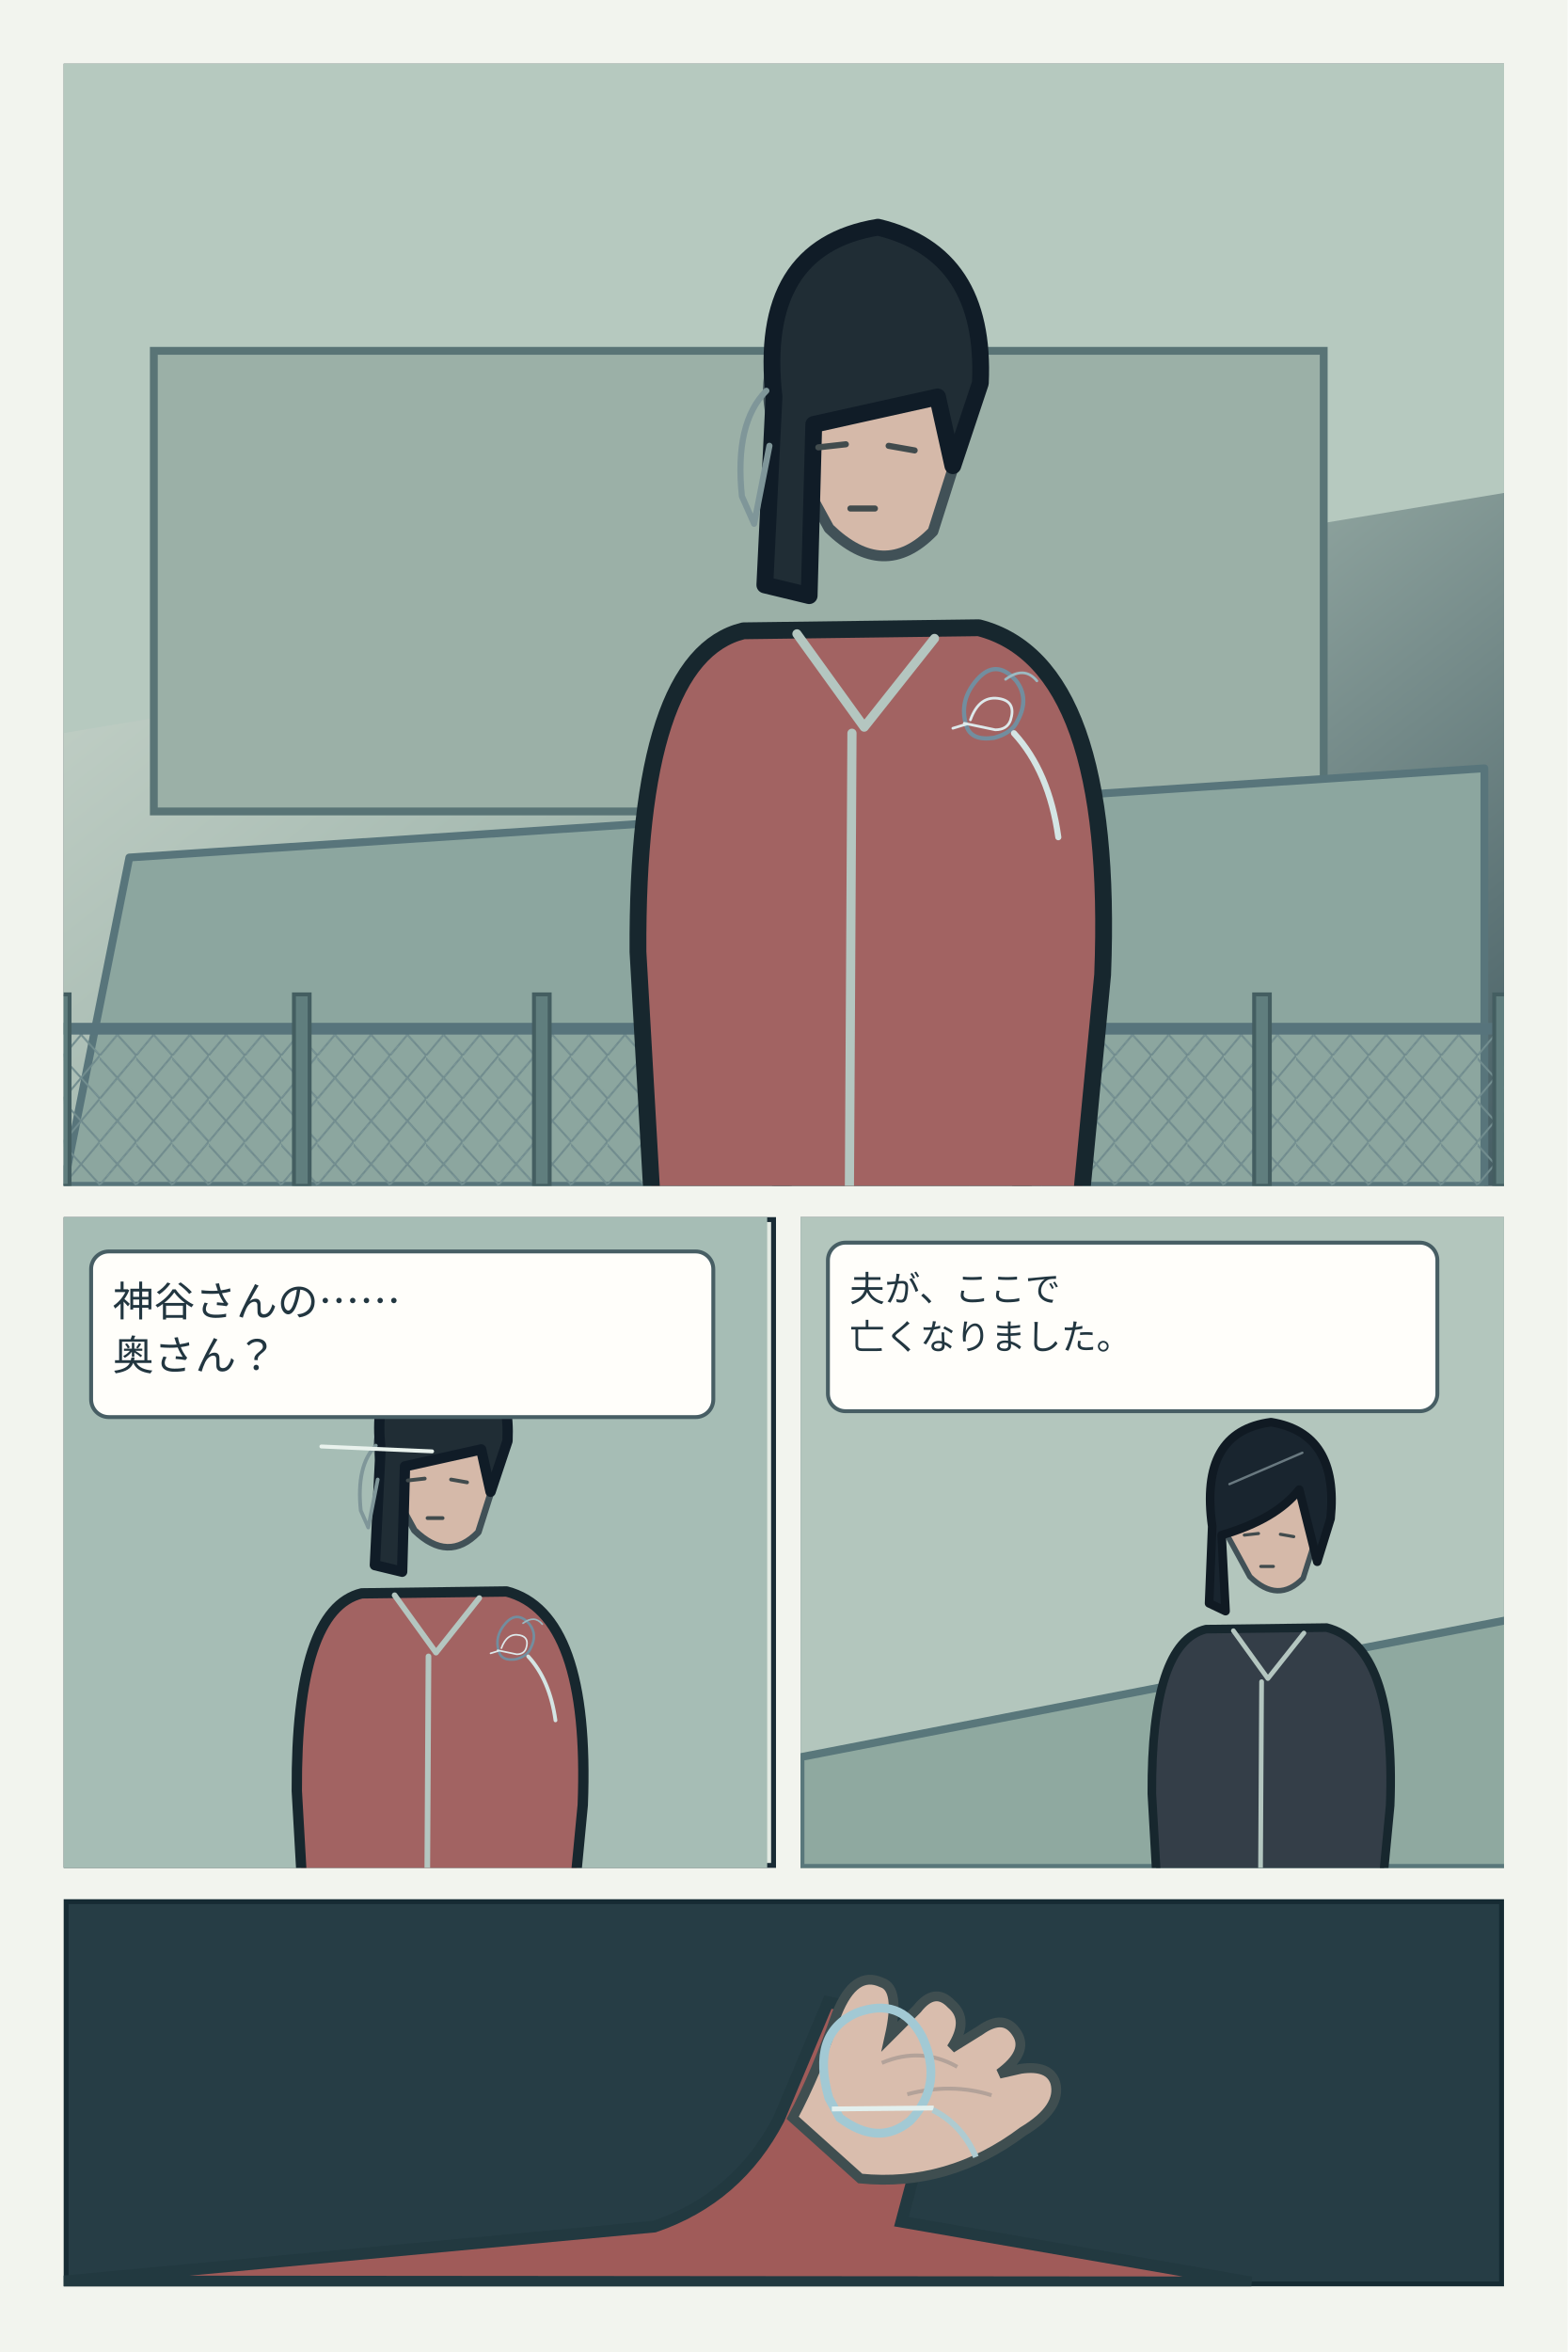
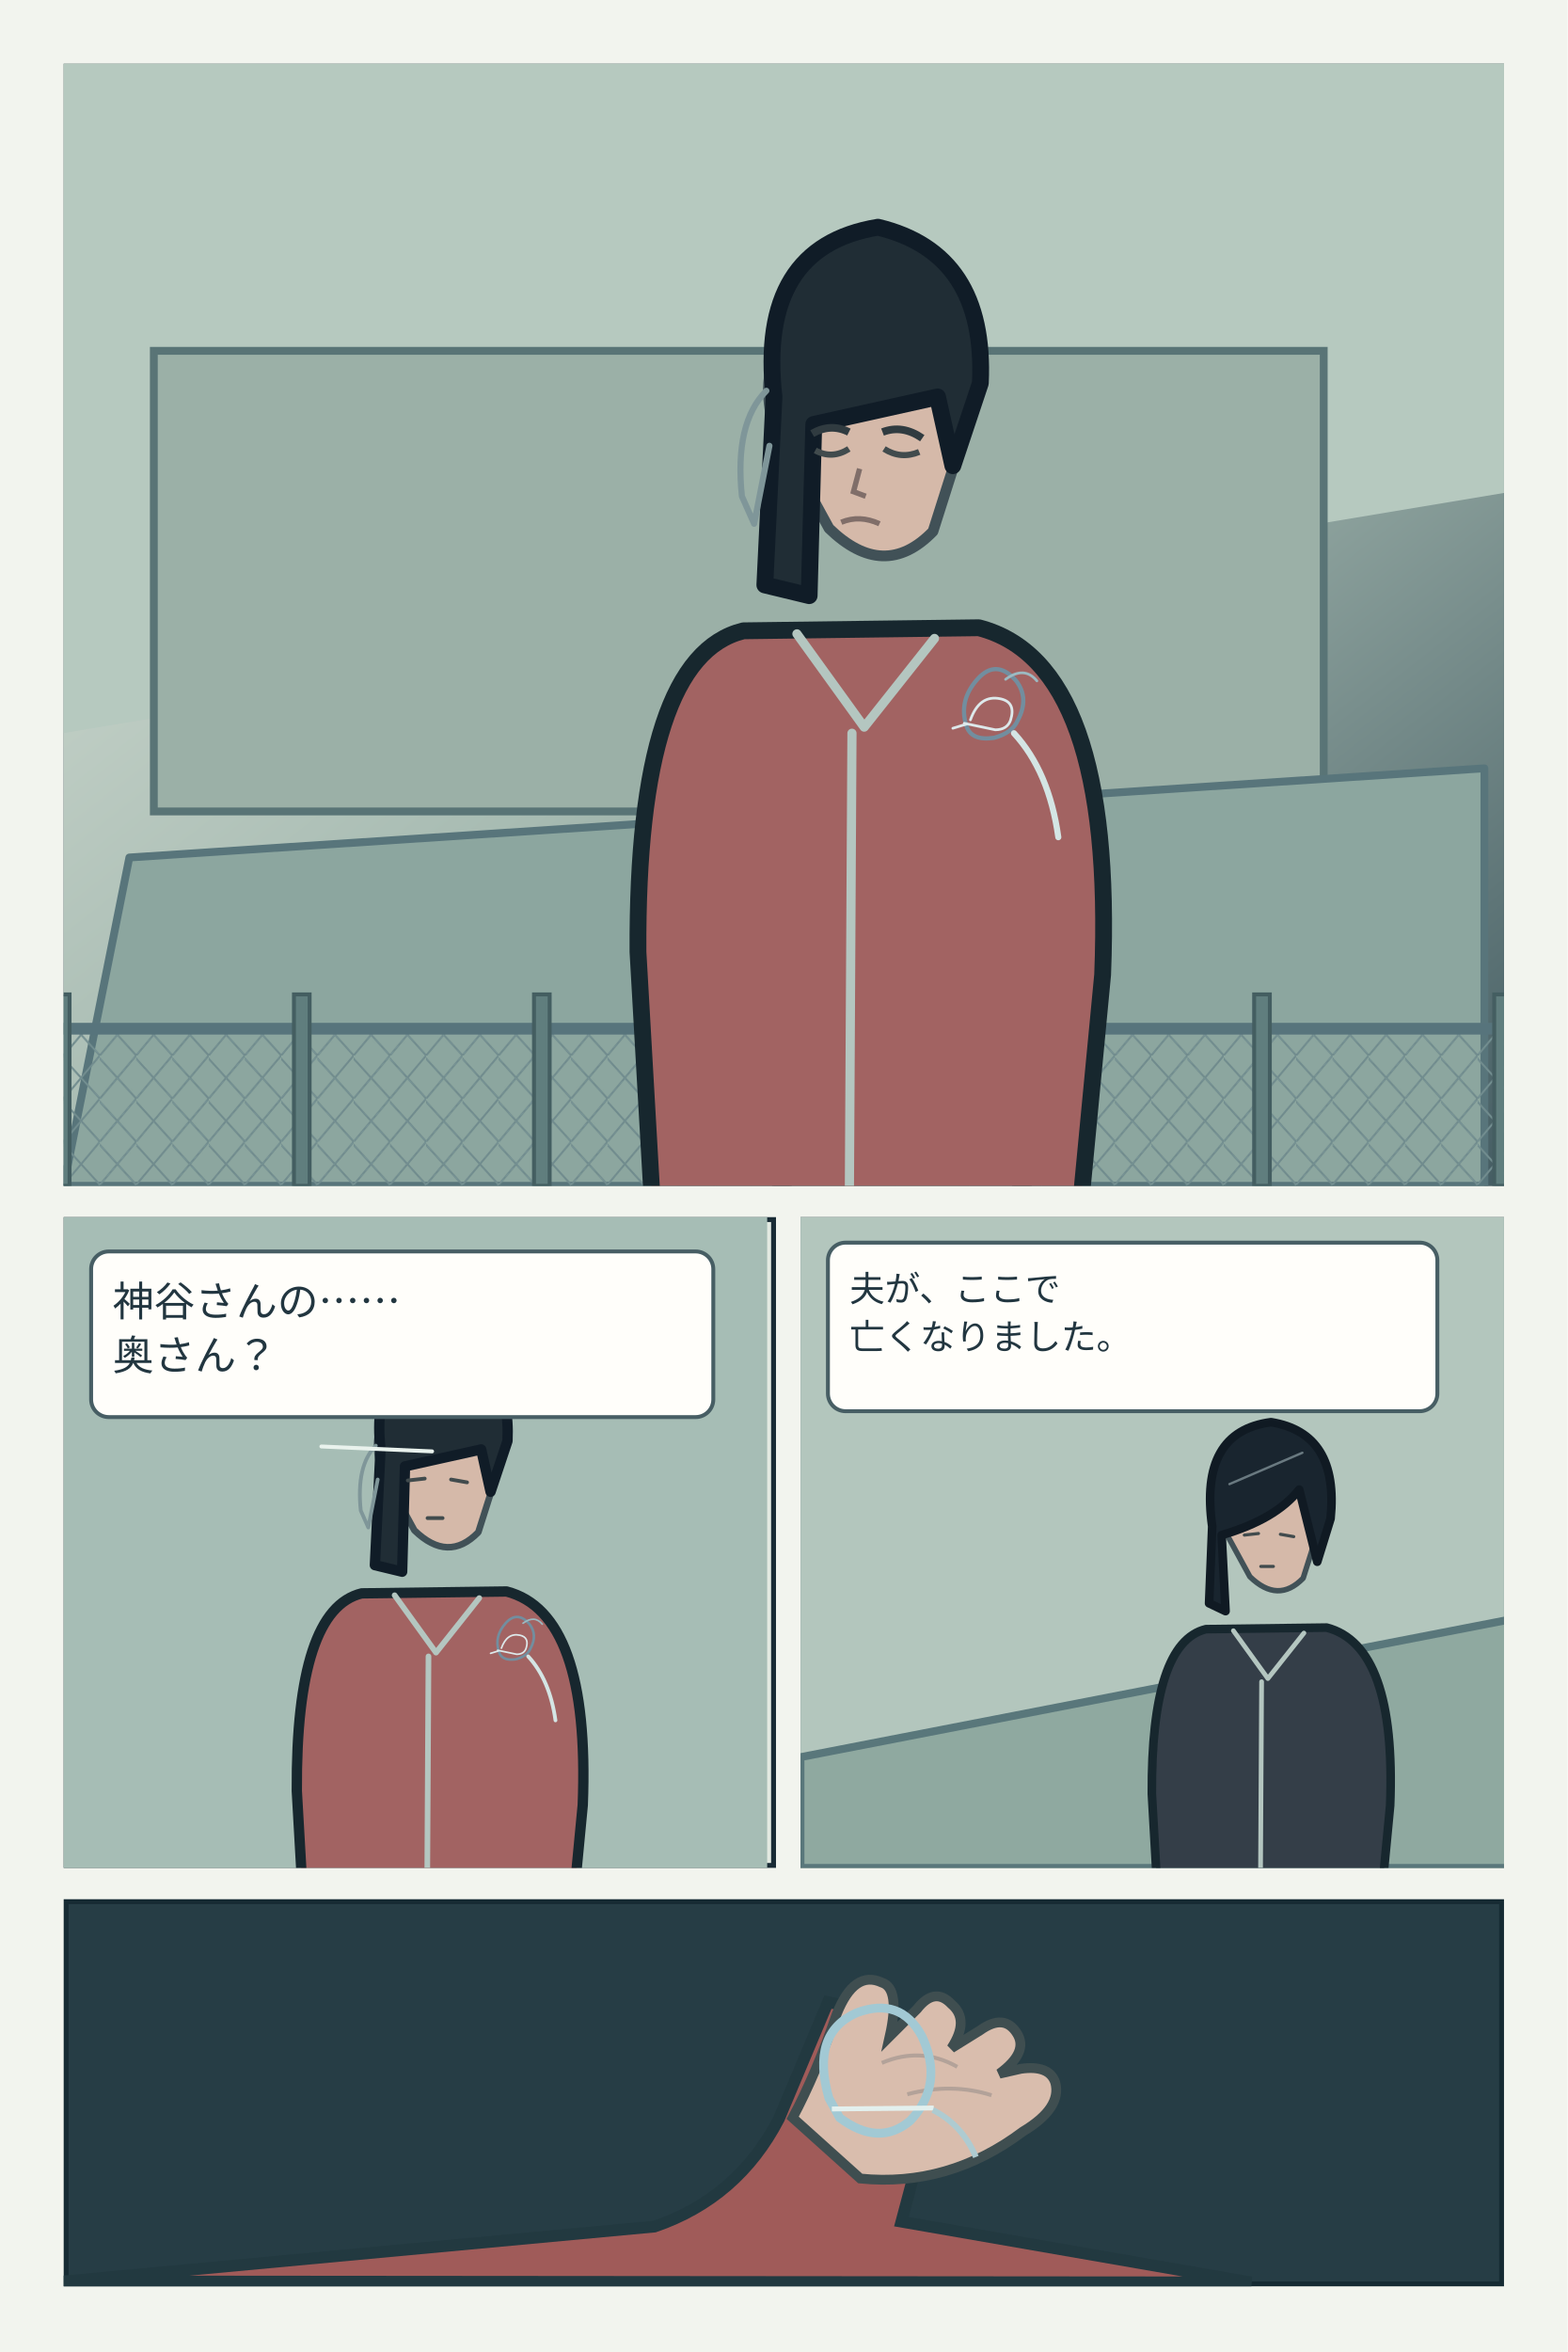
<svg xmlns="http://www.w3.org/2000/svg" width="1600" height="2400" viewBox="0 0 1600 2400">
  <defs>
    <linearGradient id="gray" x1="0" y1="0" x2="1" y2="1">
      <stop stop-color="#dee5db" />
      <stop offset=".5" stop-color="#a7bbb2" />
      <stop offset="1" stop-color="#455d63" />
    </linearGradient>
    <linearGradient id="metal" x1="0" y1="0" x2="1" y2="1">
      <stop stop-color="#dce5dc" />
      <stop offset=".42" stop-color="#a3baba" />
      <stop offset="1" stop-color="#526d78" />
    </linearGradient>
    <pattern id="grain" width="16" height="16" patternUnits="userSpaceOnUse">
      <circle cx="3" cy="4" r="1.3" fill="#536d70" opacity=".18" />
    </pattern>
    <pattern id="mesh" width="37" height="44" patternUnits="userSpaceOnUse">
      <path d="M-3 0L37 44M0 44L37 0" stroke="#708b8d" stroke-width="2" fill="none" />
    </pattern>
  </defs>
  <rect x="0" y="0" width="1600" height="2400" rx="0" fill="#f2f4ee" stroke="none" stroke-width="0" />
  <g id="p17-01-nagi-reveal">
    <svg x="65" y="65" width="1470" height="1145" viewBox="0 0 1470 1145">
      <rect x="1" y="1" width="1468" height="1143" rx="0" fill="#e3eae2" stroke="#192b35" stroke-width="8" />
      <rect x="0" y="0" width="1470" height="1145" rx="0" fill="url(#gray)" stroke="none" stroke-width="0" />
      <path d="M0 0H1470V438L0 683Z" fill="#b6c9bf" stroke="none" stroke-width="0" stroke-linejoin="round" stroke-linecap="round" />
      <rect x="92" y="293" width="1194" height="470" rx="0" fill="#9bb0a7" stroke="#597476" stroke-width="8" />
      <path d="M67 810L1450 719V1145H0Z" fill="#8ca69f" stroke="#58757b" stroke-width="8" stroke-linejoin="round" stroke-linecap="round" />
      <rect x="0" y="984.7" width="1470" height="160.3" rx="0" fill="url(#mesh)" stroke="none" stroke-width="0" />
      <path d="M0 984.7L1470 984.7" fill="none" stroke="#57747c" stroke-width="12" stroke-linejoin="round" stroke-linecap="round" />
      <rect x="-10" y="949.7" width="16" height="195.3" rx="0" fill="#607e7e" stroke="#445e61" stroke-width="4" />
      <rect x="235" y="949.7" width="16" height="195.3" rx="0" fill="#607e7e" stroke="#445e61" stroke-width="4" />
      <rect x="480" y="949.7" width="16" height="195.3" rx="0" fill="#607e7e" stroke="#445e61" stroke-width="4" />
      <rect x="725" y="949.7" width="16" height="195.3" rx="0" fill="#607e7e" stroke="#445e61" stroke-width="4" />
      <rect x="970" y="949.7" width="16" height="195.3" rx="0" fill="#607e7e" stroke="#445e61" stroke-width="4" />
      <rect x="1215" y="949.7" width="16" height="195.3" rx="0" fill="#607e7e" stroke="#445e61" stroke-width="4" />
      <rect x="1460" y="949.7" width="16" height="195.3" rx="0" fill="#607e7e" stroke="#445e61" stroke-width="4" />
      <g transform="translate(817 613) scale(1.56)">
        <path d="M-79-22Q-149-5-148 188L-134 433L134 433L156 203Q164-1 75-24Z" fill="#a26362" stroke="#17272e" stroke-width="11" stroke-linejoin="round" stroke-linecap="round" />
        <path d="M-44-20L0 41L46-17M-8 45L-10 400" fill="none" stroke="#b4c6c0" stroke-width="6" stroke-linejoin="round" stroke-linecap="round" />
        <path d="M-59-155Q-77-220-7-232Q70-227 65-150L45-87Q13-54-23-89Z" fill="#d5b9a9" stroke="#415157" stroke-width="7" stroke-linejoin="round" stroke-linecap="round" />
        <path d="M-59-175Q-70-273 9-286Q80-269 76-184L58-130L48-175L-33-157L-36-45L-65-52Z" fill="#202d35" stroke="#101c27" stroke-width="11" stroke-linejoin="round" stroke-linecap="round" />
        <path d="M-64-179Q-85-158-80-110L-72-92L-62-143" fill="none" stroke="#7f9699" stroke-width="4" stroke-linejoin="round" stroke-linecap="round" />
-         <path d="M-30-142L-12-144M16-143L33-140M-9-102L7-102" fill="none" stroke="#414b4d" stroke-width="4" stroke-linejoin="round" stroke-linecap="round" />
+         <path d="M-34-151Q-22-158-10-152M12-152Q25-157 38-148" fill="none" stroke="#303b40" stroke-width="5" />
+         <path d="M-32-140Q-21-134-10-141M13-141Q24-134 36-139" fill="none" stroke="#414b4d" stroke-width="4" />
+         <path d="M-3-128L-7-113L1-110M-15-93Q-3-98 10-92" fill="none" stroke="#806e69" stroke-width="3.5" />
        <g transform="translate(82 26) scale(0.25)">
          <path d="M-61 55Q-81-10-32-65Q17-120 69-62Q105-16 74 42Q60 75 12 88Q-49 97-61 55Z" fill="none" stroke="#728e9f" stroke-width="11" stroke-linejoin="round" stroke-linecap="round" />
          <path d="M-50 41Q-26-26 29-14Q70-5 55 42Q46 67 15 67L-66 50M-60 52L-96 63" fill="none" stroke="#dde9eb" stroke-width="7" stroke-linejoin="round" stroke-linecap="round" />
          <path d="M42-65Q91-101 124-61" fill="none" stroke="#9cbac2" stroke-width="7" stroke-linejoin="round" stroke-linecap="round" />
        </g>
        <path d="M98 45Q121 70 127 113" fill="none" stroke="#d4e5e4" stroke-width="4" stroke-linejoin="round" stroke-linecap="round" />
      </g>
    </svg>
  </g>
  <g id="p17-02-aki-introduces">
    <svg x="817" y="1242" width="718" height="664" viewBox="0 0 718 664">
      <rect x="1" y="1" width="716" height="662" rx="0" fill="#e3eae2" stroke="#192b35" stroke-width="8" />
      <rect x="0" y="0" width="727" height="664" rx="0" fill="#b3c6bd" stroke="none" stroke-width="0" />
      <path d="M0 551L727 410V664H0Z" fill="#8fa9a0" stroke="#59777b" stroke-width="8" stroke-linejoin="round" stroke-linecap="round" />
      <g transform="translate(477 438) scale(0.8)">
        <path d="M-79-22Q-149-5-148 188L-134 433L134 433L156 203Q164-1 75-24Z" fill="#343e48" stroke="#17272e" stroke-width="11" stroke-linejoin="round" stroke-linecap="round" />
        <path d="M-44-20L0 41L46-17M-8 45L-10 400" fill="none" stroke="#b4c6c0" stroke-width="6" stroke-linejoin="round" stroke-linecap="round" />
        <path d="M-59-155Q-77-220-7-232Q70-227 65-150L45-87Q13-54-23-89Z" fill="#d5b9a9" stroke="#415157" stroke-width="7" stroke-linejoin="round" stroke-linecap="round" />
        <path d="M-71-153Q-88-274 4-286Q91-272 80-163L63-108L40-200Q10-162-59-142L-54-45L-75-55Z" fill="#19252f" stroke="#101a23" stroke-width="11" stroke-linejoin="round" stroke-linecap="round" />
        <path d="M-49-207L44-247" fill="none" stroke="#697980" stroke-width="3" stroke-linejoin="round" stroke-linecap="round" />
        <path d="M-30-142L-12-144M16-143L33-140M-9-102L7-102" fill="none" stroke="#414b4d" stroke-width="4" stroke-linejoin="round" stroke-linecap="round" />
      </g>
      <rect x="28" y="26" width="622" height="172" rx="18" fill="#fffefa" stroke="#475e64" stroke-width="4" />
      <text x="50" y="86" font-family="Noto Sans CJK JP, Noto Sans JP, sans-serif" font-weight="500" font-size="36" fill="#223640">夫が、ここで</text>
      <text x="50" y="135" font-family="Noto Sans CJK JP, Noto Sans JP, sans-serif" font-weight="500" font-size="36" fill="#223640">亡くなりました。</text>
    </svg>
  </g>
  <g id="p17-03-nagi-recognizes">
    <svg x="65" y="1242" width="727" height="664" viewBox="0 0 727 664">
      <rect x="1" y="1" width="725" height="662" rx="0" fill="#e3eae2" stroke="#192b35" stroke-width="8" />
      <rect x="0" y="0" width="718" height="664" rx="0" fill="#a6bdb5" stroke="none" stroke-width="0" />
      <g transform="translate(380 405) scale(0.96)">
        <path d="M-79-22Q-149-5-148 188L-134 433L134 433L156 203Q164-1 75-24Z" fill="#a26362" stroke="#17272e" stroke-width="11" stroke-linejoin="round" stroke-linecap="round" />
        <path d="M-44-20L0 41L46-17M-8 45L-10 400" fill="none" stroke="#b4c6c0" stroke-width="6" stroke-linejoin="round" stroke-linecap="round" />
        <path d="M-59-155Q-77-220-7-232Q70-227 65-150L45-87Q13-54-23-89Z" fill="#d5b9a9" stroke="#415157" stroke-width="7" stroke-linejoin="round" stroke-linecap="round" />
        <path d="M-59-175Q-70-273 9-286Q80-269 76-184L58-130L48-175L-33-157L-36-45L-65-52Z" fill="#202d35" stroke="#101c27" stroke-width="11" stroke-linejoin="round" stroke-linecap="round" />
        <path d="M-64-179Q-85-158-80-110L-72-92L-62-143" fill="none" stroke="#7f9699" stroke-width="4" stroke-linejoin="round" stroke-linecap="round" />
        <path d="M-30-142L-12-144M16-143L33-140M-9-102L7-102" fill="none" stroke="#414b4d" stroke-width="4" stroke-linejoin="round" stroke-linecap="round" />
        <g transform="translate(82 26) scale(0.25)">
          <path d="M-61 55Q-81-10-32-65Q17-120 69-62Q105-16 74 42Q60 75 12 88Q-49 97-61 55Z" fill="none" stroke="#728e9f" stroke-width="11" stroke-linejoin="round" stroke-linecap="round" />
          <path d="M-50 41Q-26-26 29-14Q70-5 55 42Q46 67 15 67L-66 50M-60 52L-96 63" fill="none" stroke="#dde9eb" stroke-width="7" stroke-linejoin="round" stroke-linecap="round" />
          <path d="M42-65Q91-101 124-61" fill="none" stroke="#9cbac2" stroke-width="7" stroke-linejoin="round" stroke-linecap="round" />
        </g>
        <path d="M98 45Q121 70 127 113" fill="none" stroke="#d4e5e4" stroke-width="4" stroke-linejoin="round" stroke-linecap="round" />
      </g>
      <rect x="28" y="35" width="635" height="169" rx="18" fill="#fffefa" stroke="#475e64" stroke-width="4" />
      <text x="50" y="101" font-family="Noto Sans CJK JP, Noto Sans JP, sans-serif" font-weight="500" font-size="42" fill="#223640">神谷さんの……</text>
      <text x="50" y="156" font-family="Noto Sans CJK JP, Noto Sans JP, sans-serif" font-weight="500" font-size="42" fill="#223640">奥さん？</text>
      <path d="M263 234L376 239" fill="none" stroke="#e9f2ed" stroke-width="4" stroke-linejoin="round" stroke-linecap="round" />
    </svg>
  </g>
  <g id="p17-04-held-pin">
    <svg x="65" y="1938" width="1470" height="395" viewBox="0 0 1470 395">
      <rect x="1" y="1" width="1468" height="393" fill="#263d45" stroke="#162b33" stroke-width="8" />
      <path d="M0 390L603 334Q688 305 730 224L780 105L908 130L855 329L1212 391Z" fill="#a05b59" stroke="#223940" stroke-width="12" />
      <path d="M744 223Q768 178 789 117Q807 72 835 85Q854 91 843 140L871 112Q889 89 906 107Q925 123 906 152L935 134Q960 116 973 137Q985 156 955 178L977 173Q1006 169 1012 187Q1019 213 979 237Q903 294 813 285Z" fill="#d9bdad" stroke="#3f4e50" stroke-width="10" />
      <path d="M835 167Q875 150 912 171M861 199Q906 187 947 200" fill="none" stroke="#b3a299" stroke-width="4" />
      <path d="M781 203Q762 137 809 116Q854 99 876 140Q899 189 864 226Q832 253 792 223Z" fill="none" stroke="#a2c9d4" stroke-width="9" />
      <path d="M784 214L888 213" fill="none" stroke="#e3f0ee" stroke-width="5" />
      <path d="M887 215Q917 230 931 263" fill="none" stroke="#aecbd1" stroke-width="6" />
    </svg>
  </g>
</svg>
